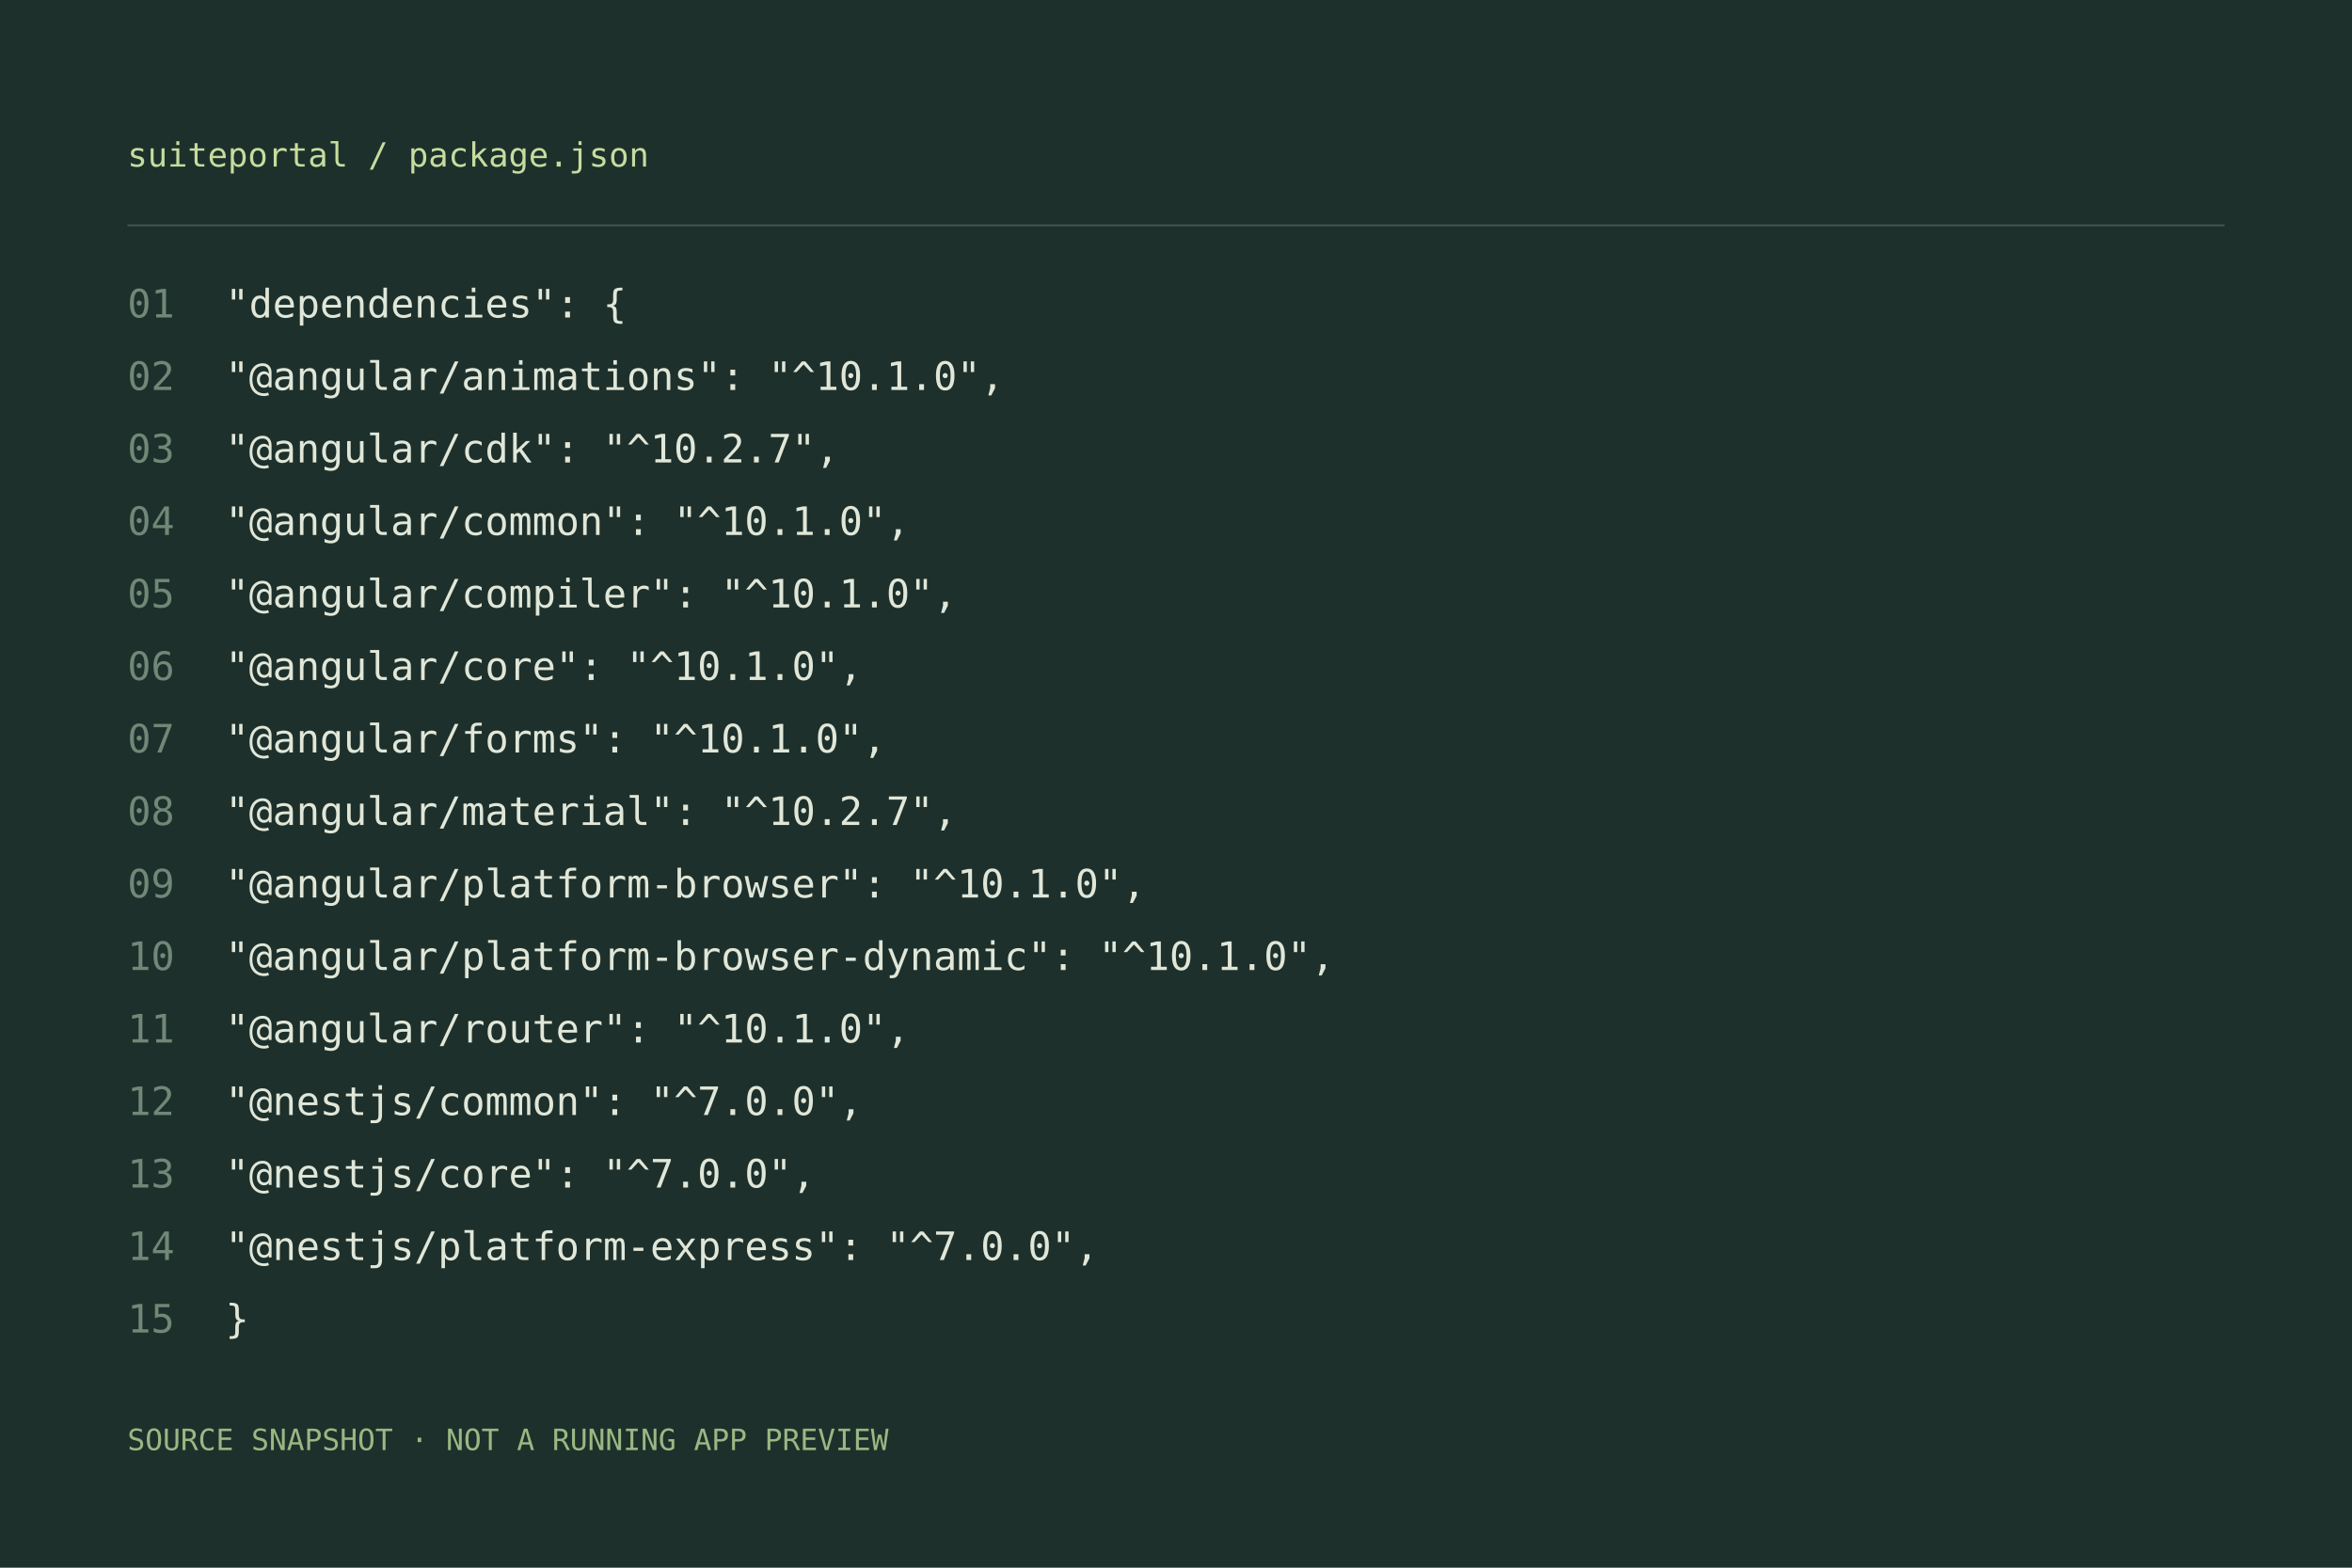
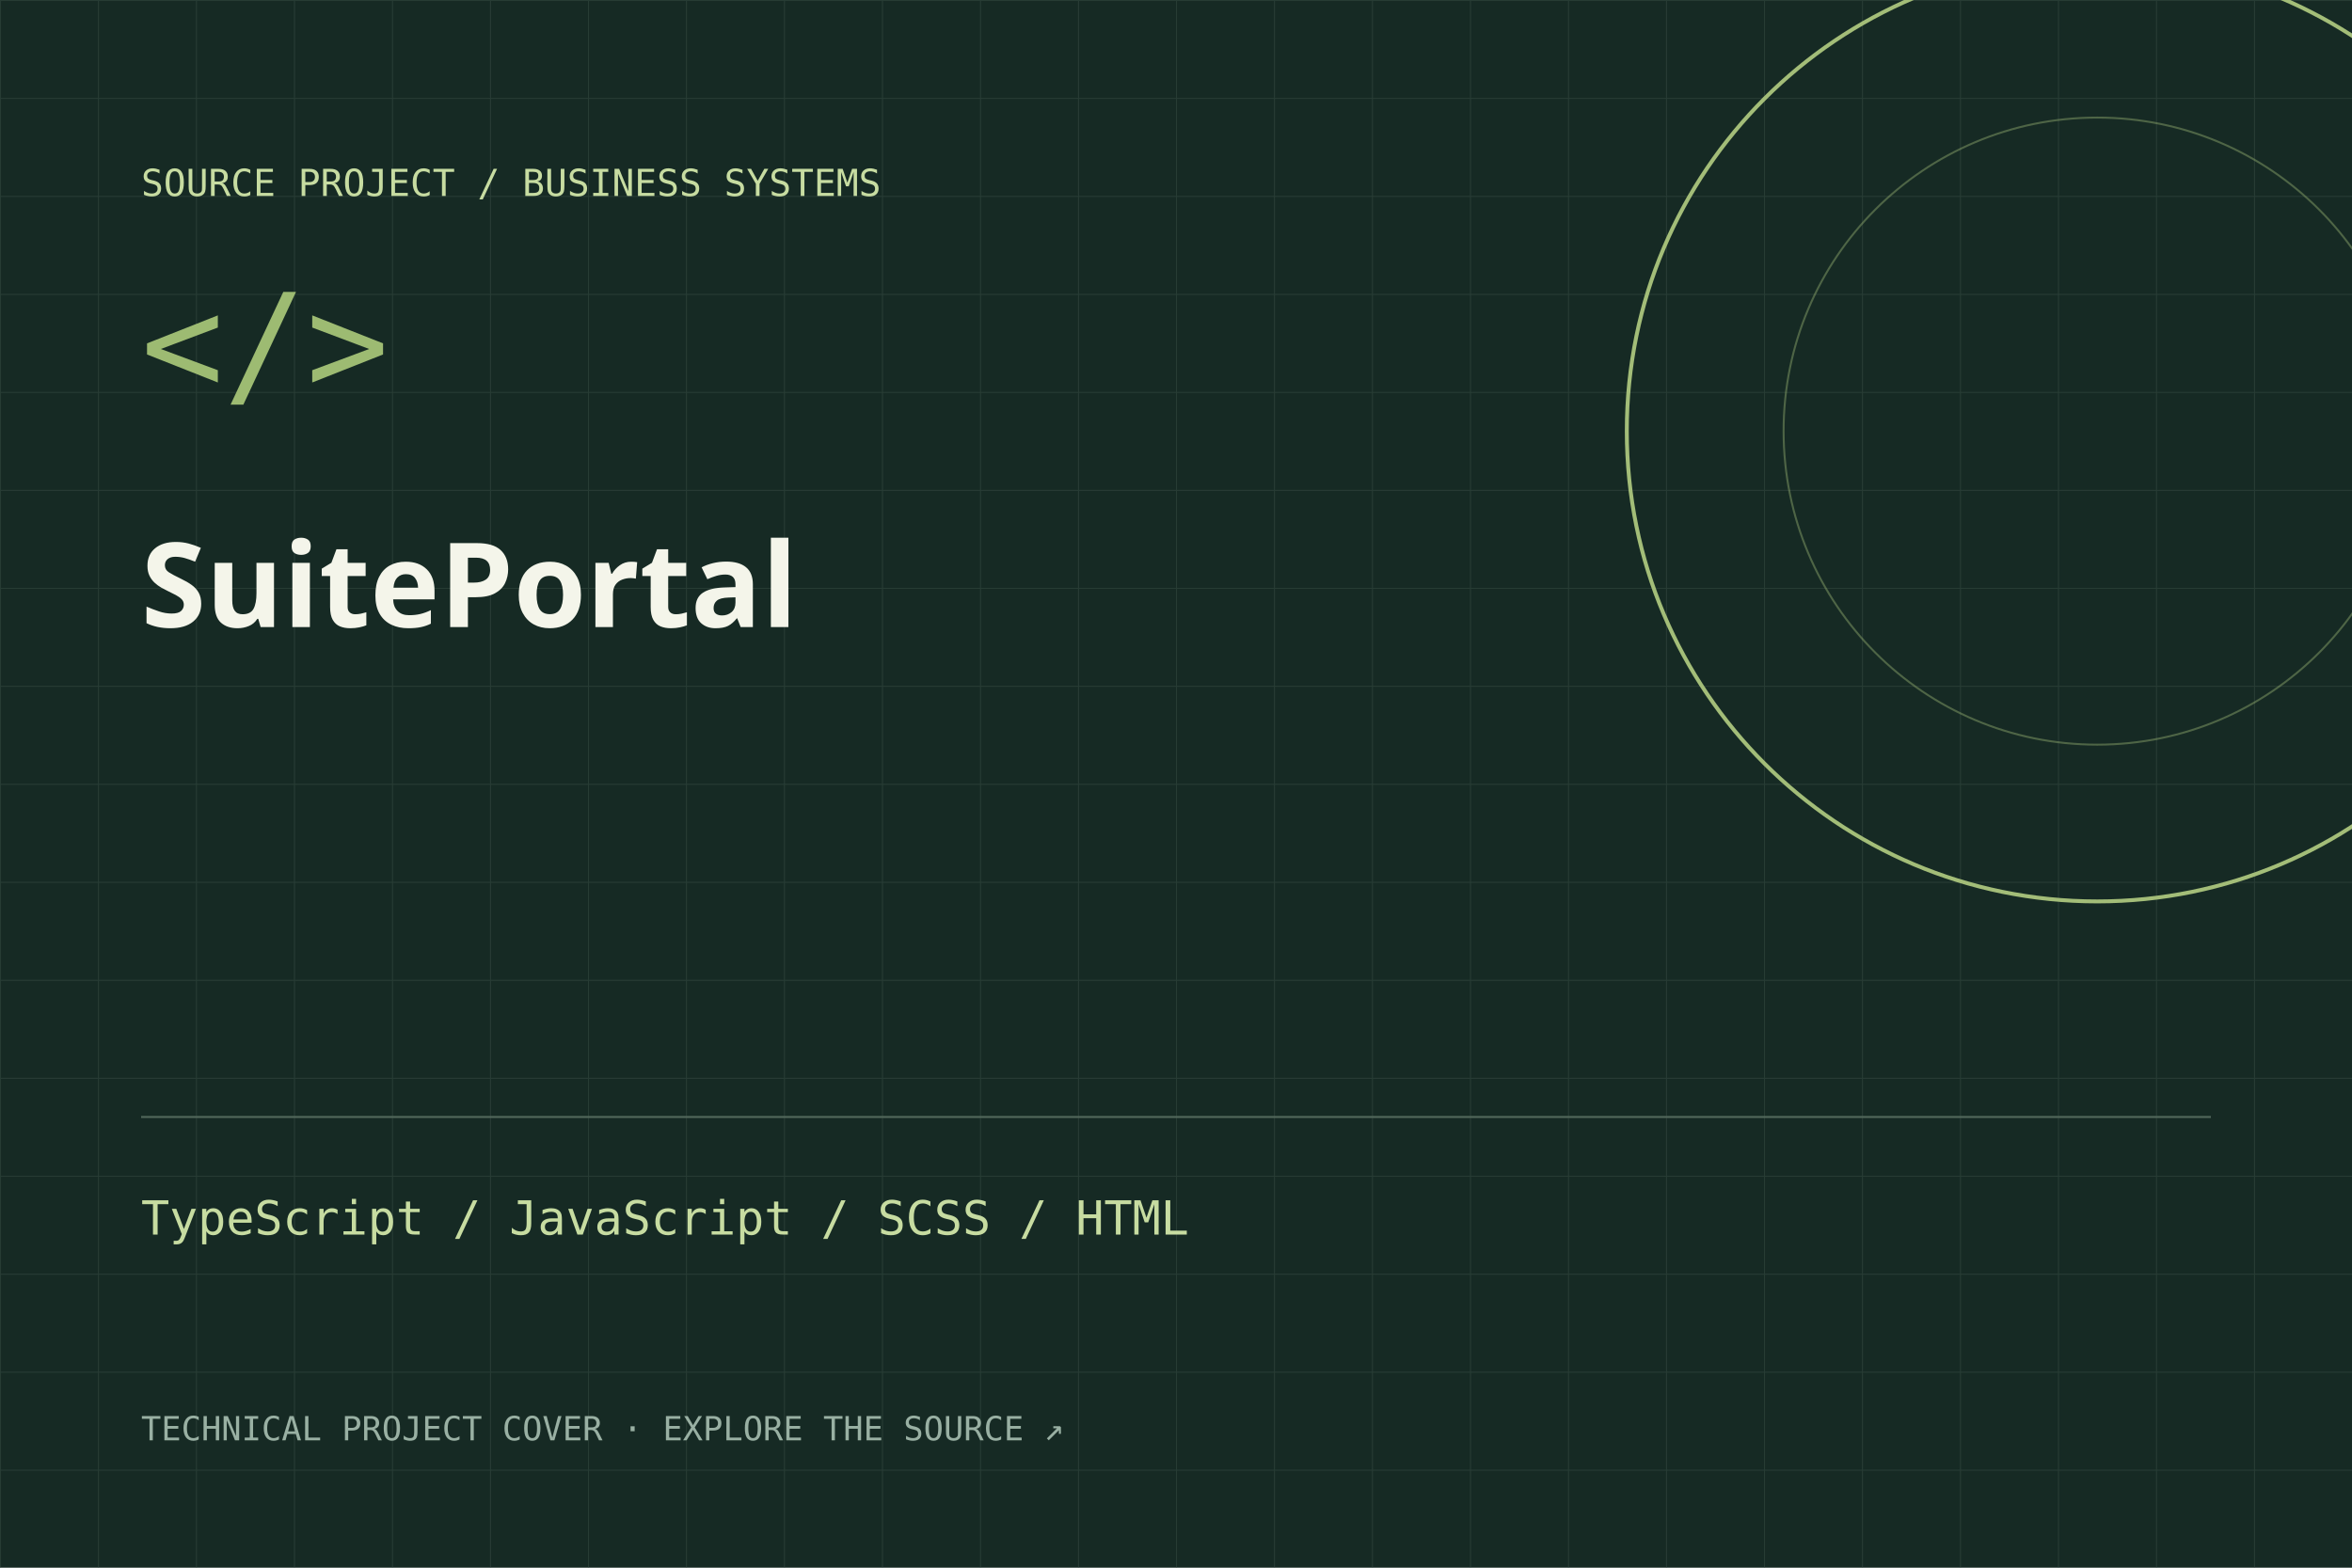
<svg xmlns="http://www.w3.org/2000/svg" width="1200" height="800" viewBox="0 0 1200 800">
-   <rect width="1200" height="800" fill="#1e302b" />
-   <text x="65" y="85" font-family="monospace" font-size="17" fill="#c6dc9f">suiteportal / package.json</text>
-   <path d="M65 115H1135" stroke="#41534a" />
-   <text x="65" y="162" font-family="monospace" font-size="20" fill="#718778">01</text>
-   <text x="115" y="162" font-family="monospace" font-size="20" fill="#e0e7d9">"dependencies": {</text>
-   <text x="65" y="199" font-family="monospace" font-size="20" fill="#718778">02</text>
-   <text x="115" y="199" font-family="monospace" font-size="20" fill="#e0e7d9">  "@angular/animations": "^10.1.0",</text>
-   <text x="65" y="236" font-family="monospace" font-size="20" fill="#718778">03</text>
-   <text x="115" y="236" font-family="monospace" font-size="20" fill="#e0e7d9">  "@angular/cdk": "^10.2.7",</text>
-   <text x="65" y="273" font-family="monospace" font-size="20" fill="#718778">04</text>
-   <text x="115" y="273" font-family="monospace" font-size="20" fill="#e0e7d9">  "@angular/common": "^10.1.0",</text>
-   <text x="65" y="310" font-family="monospace" font-size="20" fill="#718778">05</text>
-   <text x="115" y="310" font-family="monospace" font-size="20" fill="#e0e7d9">  "@angular/compiler": "^10.1.0",</text>
-   <text x="65" y="347" font-family="monospace" font-size="20" fill="#718778">06</text>
-   <text x="115" y="347" font-family="monospace" font-size="20" fill="#e0e7d9">  "@angular/core": "^10.1.0",</text>
-   <text x="65" y="384" font-family="monospace" font-size="20" fill="#718778">07</text>
-   <text x="115" y="384" font-family="monospace" font-size="20" fill="#e0e7d9">  "@angular/forms": "^10.1.0",</text>
-   <text x="65" y="421" font-family="monospace" font-size="20" fill="#718778">08</text>
-   <text x="115" y="421" font-family="monospace" font-size="20" fill="#e0e7d9">  "@angular/material": "^10.2.7",</text>
-   <text x="65" y="458" font-family="monospace" font-size="20" fill="#718778">09</text>
-   <text x="115" y="458" font-family="monospace" font-size="20" fill="#e0e7d9">  "@angular/platform-browser": "^10.1.0",</text>
-   <text x="65" y="495" font-family="monospace" font-size="20" fill="#718778">10</text>
-   <text x="115" y="495" font-family="monospace" font-size="20" fill="#e0e7d9">  "@angular/platform-browser-dynamic": "^10.1.0",</text>
-   <text x="65" y="532" font-family="monospace" font-size="20" fill="#718778">11</text>
-   <text x="115" y="532" font-family="monospace" font-size="20" fill="#e0e7d9">  "@angular/router": "^10.1.0",</text>
-   <text x="65" y="569" font-family="monospace" font-size="20" fill="#718778">12</text>
-   <text x="115" y="569" font-family="monospace" font-size="20" fill="#e0e7d9">  "@nestjs/common": "^7.0.0",</text>
-   <text x="65" y="606" font-family="monospace" font-size="20" fill="#718778">13</text>
-   <text x="115" y="606" font-family="monospace" font-size="20" fill="#e0e7d9">  "@nestjs/core": "^7.0.0",</text>
-   <text x="65" y="643" font-family="monospace" font-size="20" fill="#718778">14</text>
-   <text x="115" y="643" font-family="monospace" font-size="20" fill="#e0e7d9">  "@nestjs/platform-express": "^7.0.0",</text>
-   <text x="65" y="680" font-family="monospace" font-size="20" fill="#718778">15</text>
-   <text x="115" y="680" font-family="monospace" font-size="20" fill="#e0e7d9">}</text>
-   <text x="65" y="740" font-family="monospace" font-size="15" fill="#9bb783">SOURCE SNAPSHOT · NOT A RUNNING APP PREVIEW</text>
+   <defs>
+     <pattern id="grid" width="50" height="50" patternUnits="userSpaceOnUse">
+       <path d="M50 0H0V50" fill="none" stroke="#3c5148" stroke-width="1" />
+     </pattern>
+   </defs>
+   <rect width="1200" height="800" fill="#162a24" />
+   <rect width="1200" height="800" fill="url(#grid)" opacity=".45" />
+   <circle cx="1070" cy="220" r="240" fill="none" stroke="#a3bd78" stroke-width="2" />
+   <circle cx="1070" cy="220" r="160" fill="none" stroke="#a3bd78" opacity=".4" />
+   <text x="72" y="100" font-family="monospace" font-size="19" fill="#c7dca1">SOURCE PROJECT / BUSINESS SYSTEMS</text>
+   <text x="72" y="200" font-family="monospace" font-size="70" fill="#9dbb72">&lt;/&gt;</text>
+   <text x="72" y="320" font-family="sans-serif" font-size="60" font-weight="600" fill="#f4f5ea">SuitePortal</text>
+   <path d="M72 570H1128" stroke="#52685b" />
+   <text x="72" y="630" font-family="monospace" font-size="24" fill="#c7dca1">TypeScript / JavaScript / SCSS / HTML</text>
+   <text x="72" y="735" font-family="monospace" font-size="17" fill="#99b0a3">TECHNICAL PROJECT COVER · EXPLORE THE SOURCE ↗</text>
</svg>
